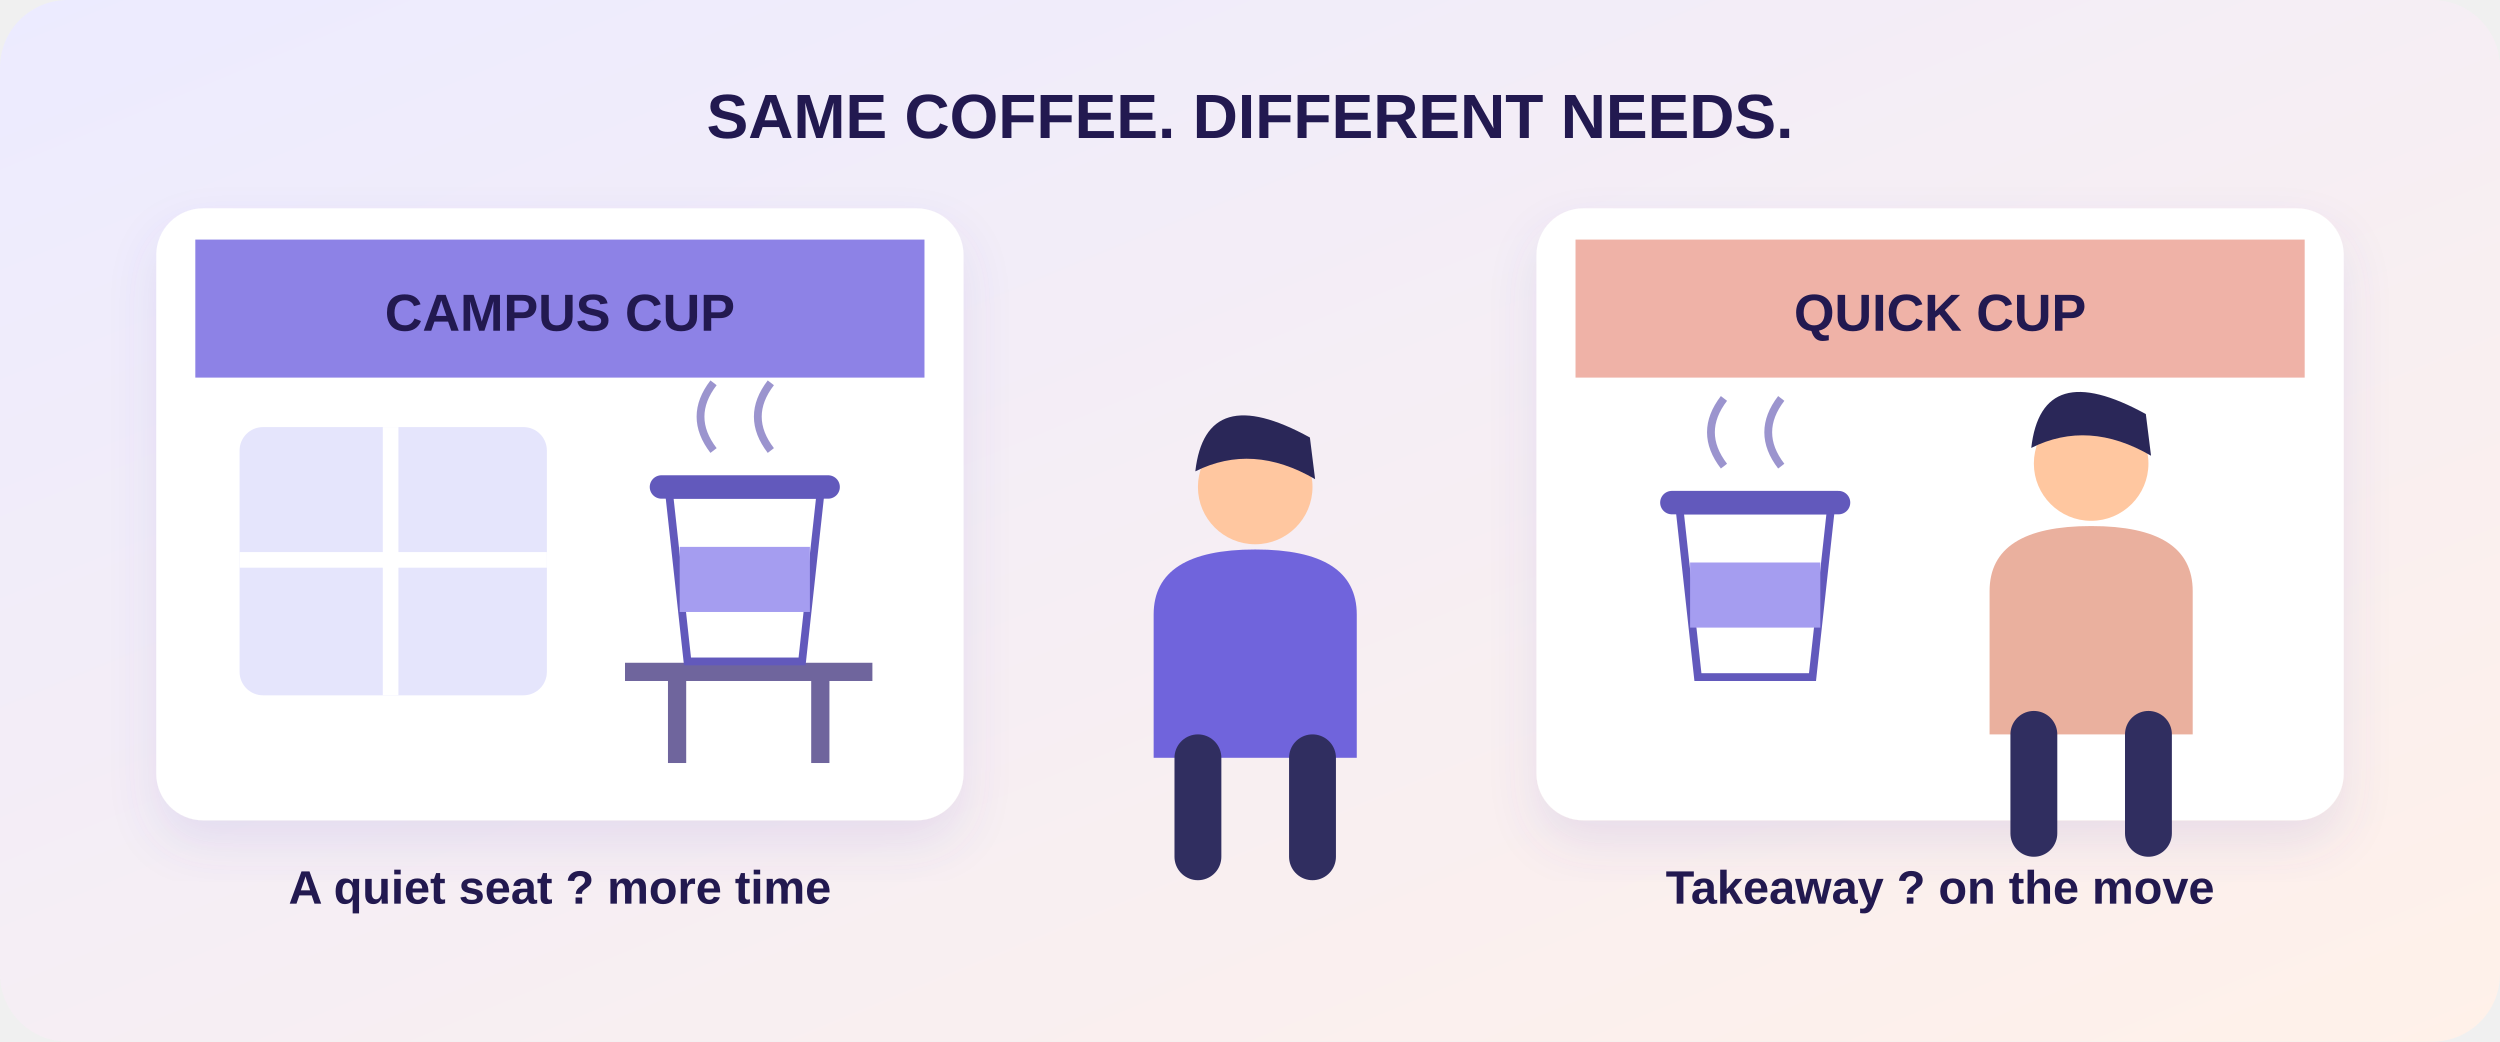
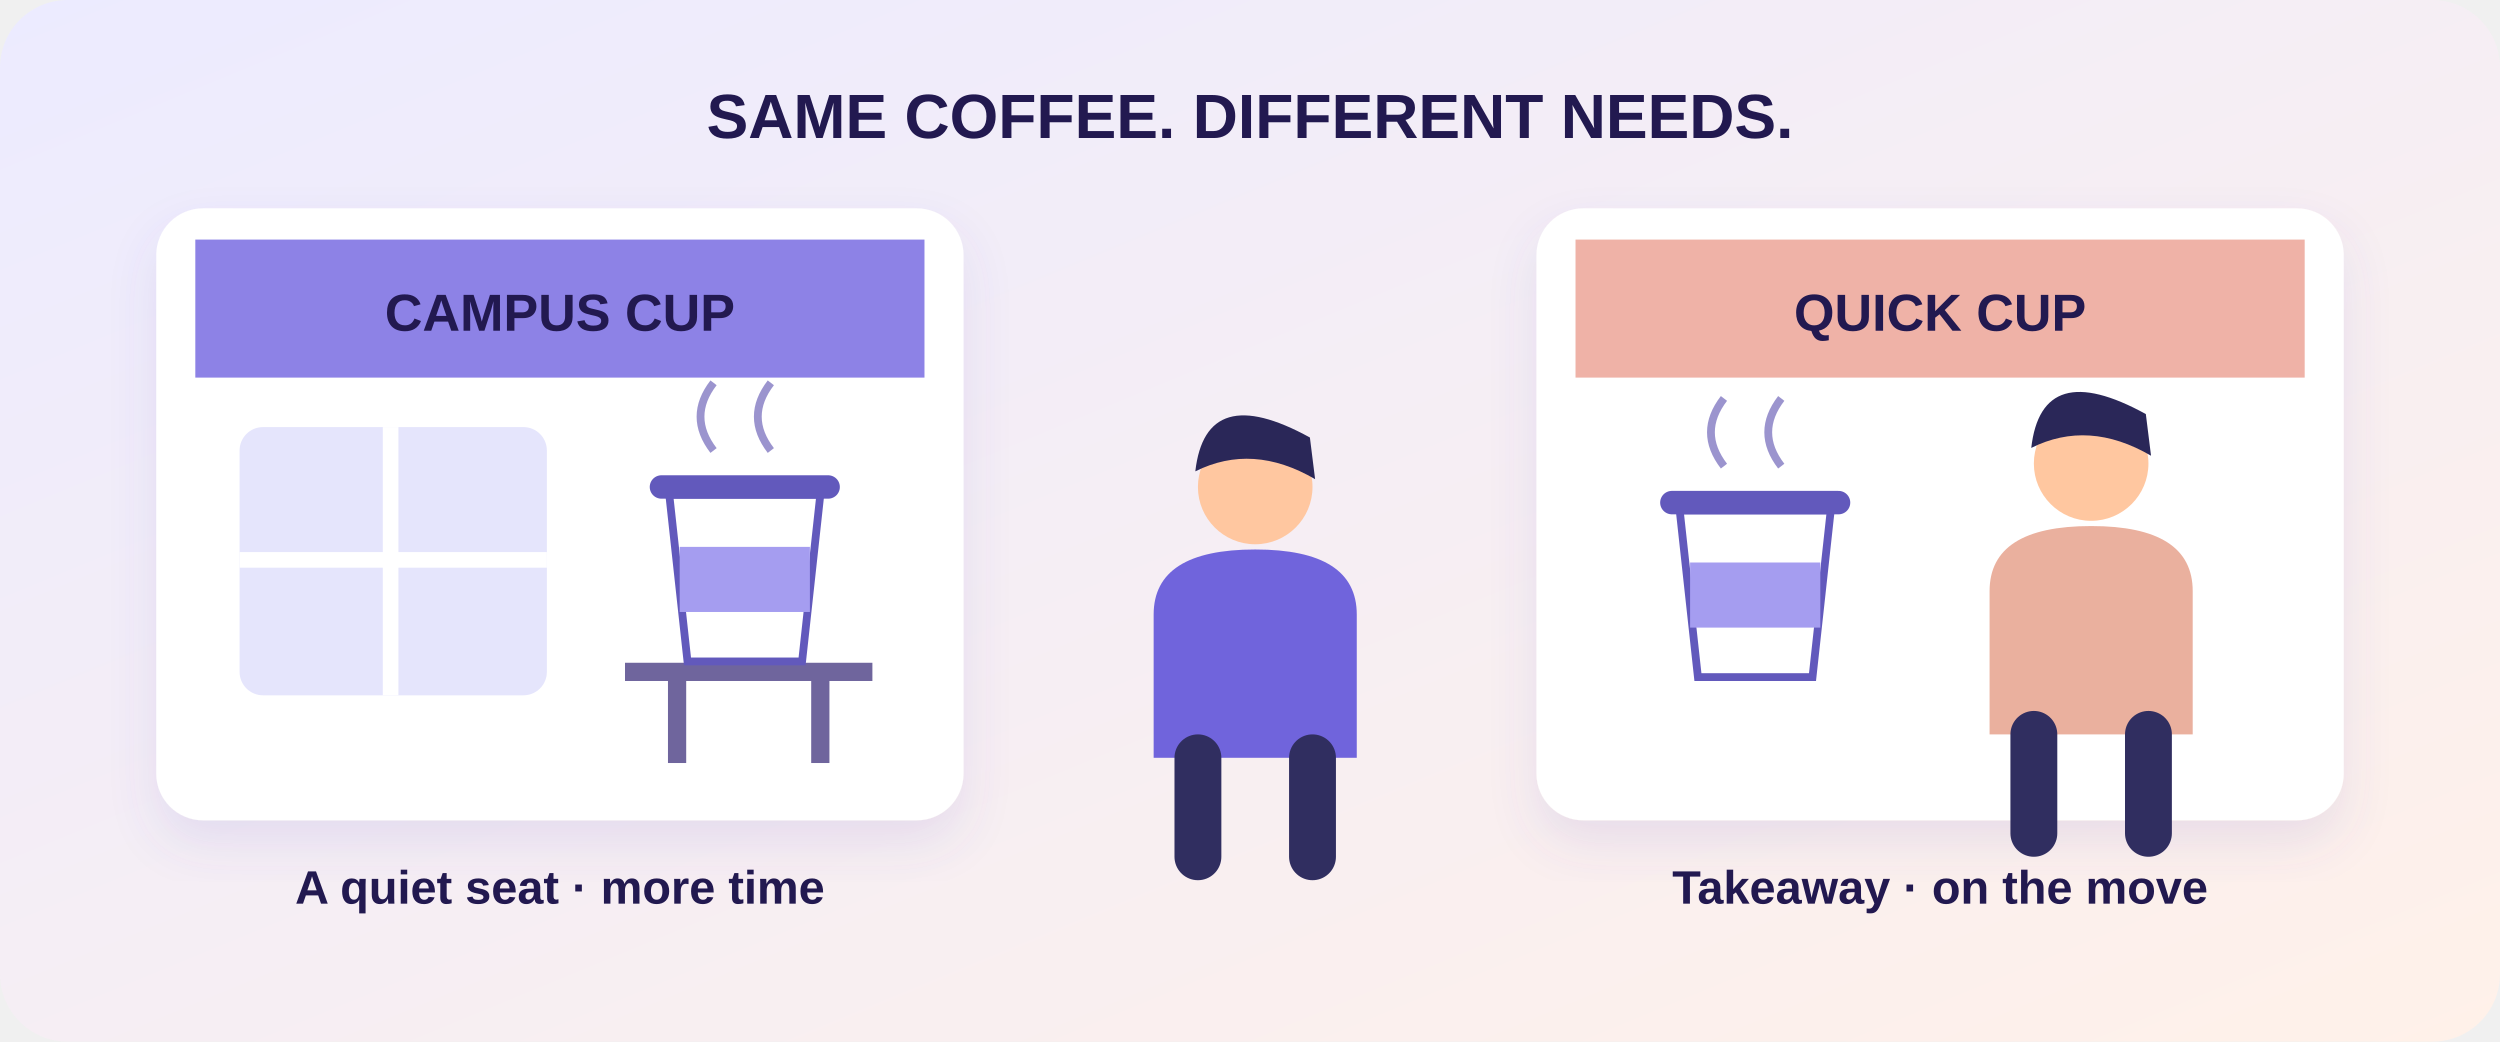
<svg xmlns="http://www.w3.org/2000/svg" viewBox="0 0 960 400" role="img" aria-labelledby="title">
  <defs>
    <linearGradient id="bg" x2="1" y2="1">
      <stop stop-color="#ecebff" />
      <stop offset="1" stop-color="#fff1e9" />
    </linearGradient>
    <filter id="shadow">
      <feDropShadow dx="0" dy="9" stdDeviation="9" flood-color="#645ac2" flood-opacity=".12" />
    </filter>
  </defs>
  <rect width="960" height="400" rx="26" fill="url(#bg)" />
  <g font-family="Arial,sans-serif" fill="#221950">
    <g filter="url(#shadow)">
      <rect x="60" y="80" width="310" height="235" rx="18" fill="white" />
      <rect x="590" y="80" width="310" height="235" rx="18" fill="white" />
    </g>
    <path d="M75 92h280v53H75z" fill="#8d82e6" />
    <path d="M605 92h280v53H605z" fill="#efb2a7" />
    <text x="215" y="127" text-anchor="middle" font-size="20" font-weight="700">CAMPUS CUP</text>
    <text x="745" y="127" text-anchor="middle" font-size="20" font-weight="700">QUICK CUP</text>
    <rect x="92" y="164" width="118" height="103" rx="9" fill="#e5e5fc" />
    <path d="M150 164v103m-58-52h118" stroke="white" stroke-width="6" />
    <path d="M240 258h95m-75 0v35m55-35v35" stroke="#6f659d" stroke-width="7" />
    <g transform="translate(286 215)">
      <path d="M-29-25h58l-7 64h-44z" fill="#fff" stroke="#6259bc" stroke-width="3" />
      <path d="M-32-28h64" stroke="#6259bc" stroke-width="9" stroke-linecap="round" />
      <rect x="-25" y="-5" width="50" height="25" fill="#a59df0" />
      <path d="M-12-42q-10-13 0-26m22 26q-10-13 0-26" fill="none" stroke="#9b94ce" stroke-width="3" />
    </g>
    <g transform="translate(674 221)">
      <path d="M-29-25h58l-7 64h-44z" fill="#fff" stroke="#6259bc" stroke-width="3" />
      <path d="M-32-28h64" stroke="#6259bc" stroke-width="9" stroke-linecap="round" />
      <rect x="-25" y="-5" width="50" height="25" fill="#a59df0" />
      <path d="M-12-42q-10-13 0-26m22 26q-10-13 0-26" fill="none" stroke="#9b94ce" stroke-width="3" />
    </g>
    <g transform="translate(803 212)">
      <circle cy="-34" r="22" fill="#ffc7a0" />
      <path d="M-23-40q4-35 44-13l2 16q-24-14-46-3" fill="#2a2758" />
      <path d="M-39 70v-55q0-25 39-25t39 25v55" fill="#eab09e" />
      <path d="M-22 70v38m44-38v38" stroke="#302e60" stroke-width="18" stroke-linecap="round" />
    </g>
    <g transform="translate(482 221)">
      <circle cy="-34" r="22" fill="#ffc7a0" />
      <path d="M-23-40q4-35 44-13l2 16q-24-14-46-3" fill="#2a2758" />
      <path d="M-39 70v-55q0-25 39-25t39 25v55" fill="#7064dc" />
      <path d="M-22 70v38m44-38v38" stroke="#302e60" stroke-width="18" stroke-linecap="round" />
    </g>
-     <text x="215" y="347" text-anchor="middle" font-size="18" font-weight="700">A quiet seat ? more time</text>
-     <text x="745" y="347" text-anchor="middle" font-size="18" font-weight="700">Takeaway ? on the move</text>
+     <text x="215" y="347" text-anchor="middle" font-size="18" font-weight="700">A quiet seat · more time</text>
+     <text x="745" y="347" text-anchor="middle" font-size="18" font-weight="700">Takeaway · on the move</text>
    <text x="480" y="53" text-anchor="middle" font-size="24" font-weight="700">SAME COFFEE. DIFFERENT NEEDS.</text>
  </g>
</svg>
